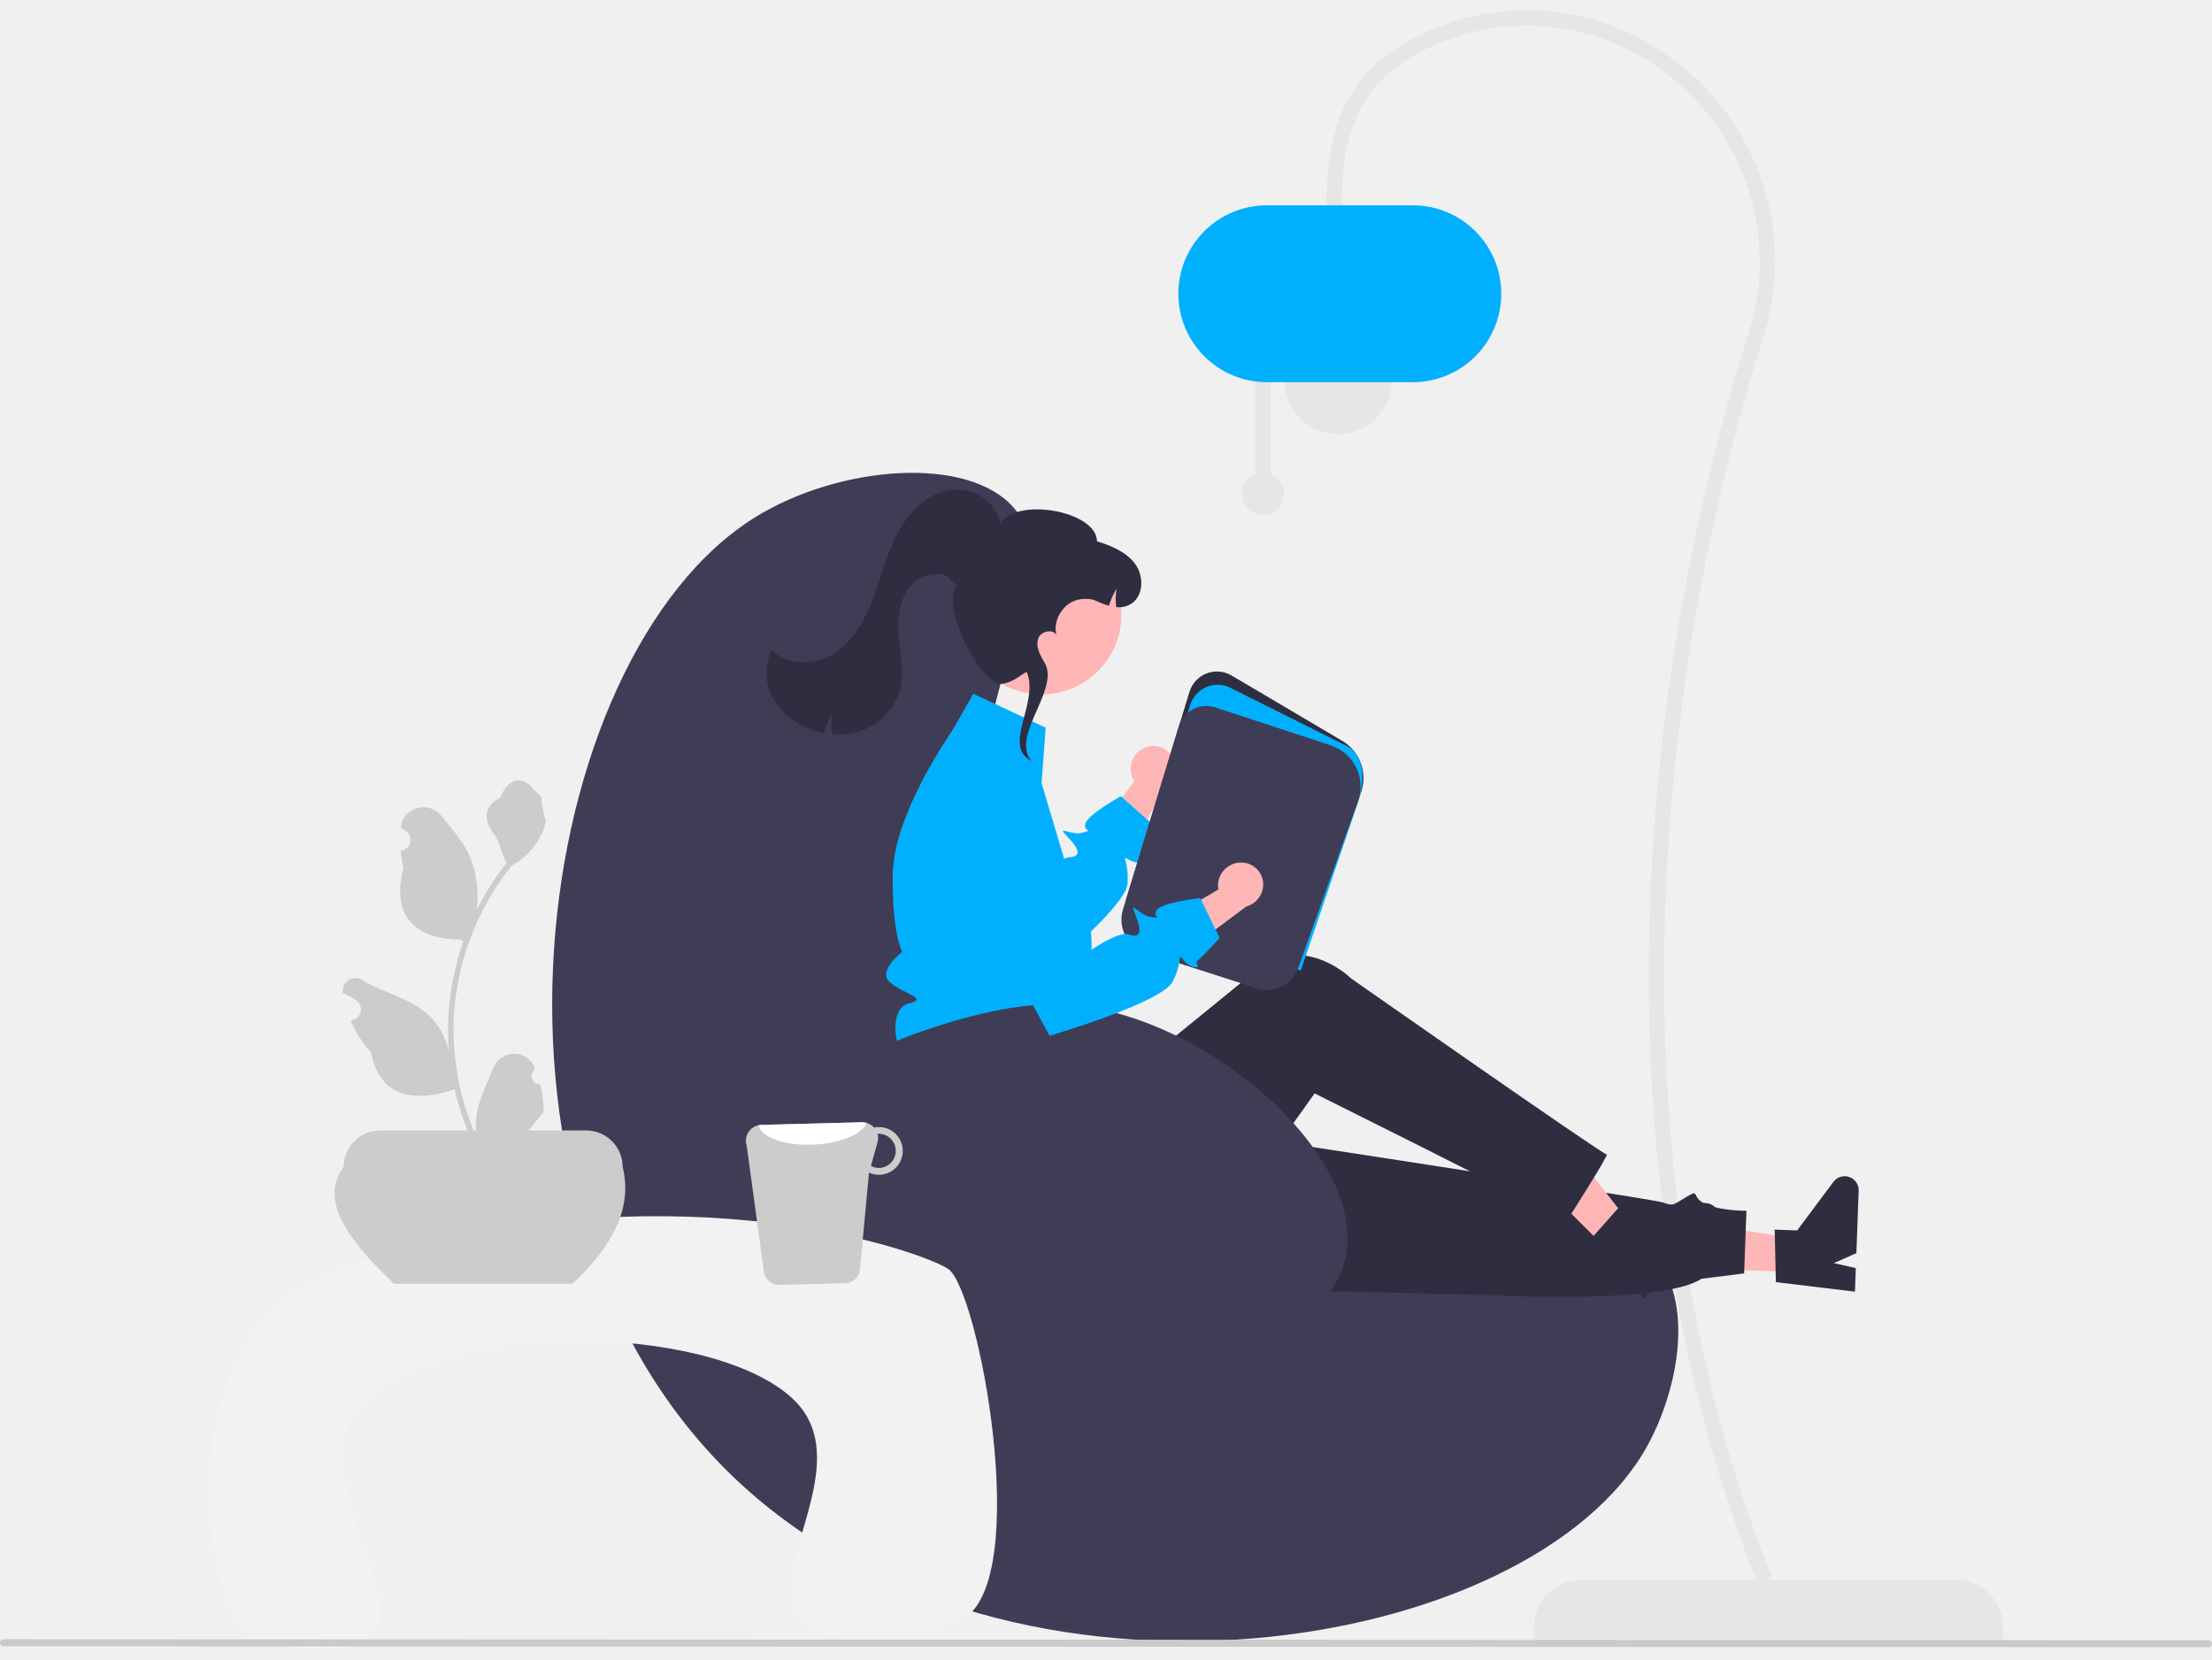
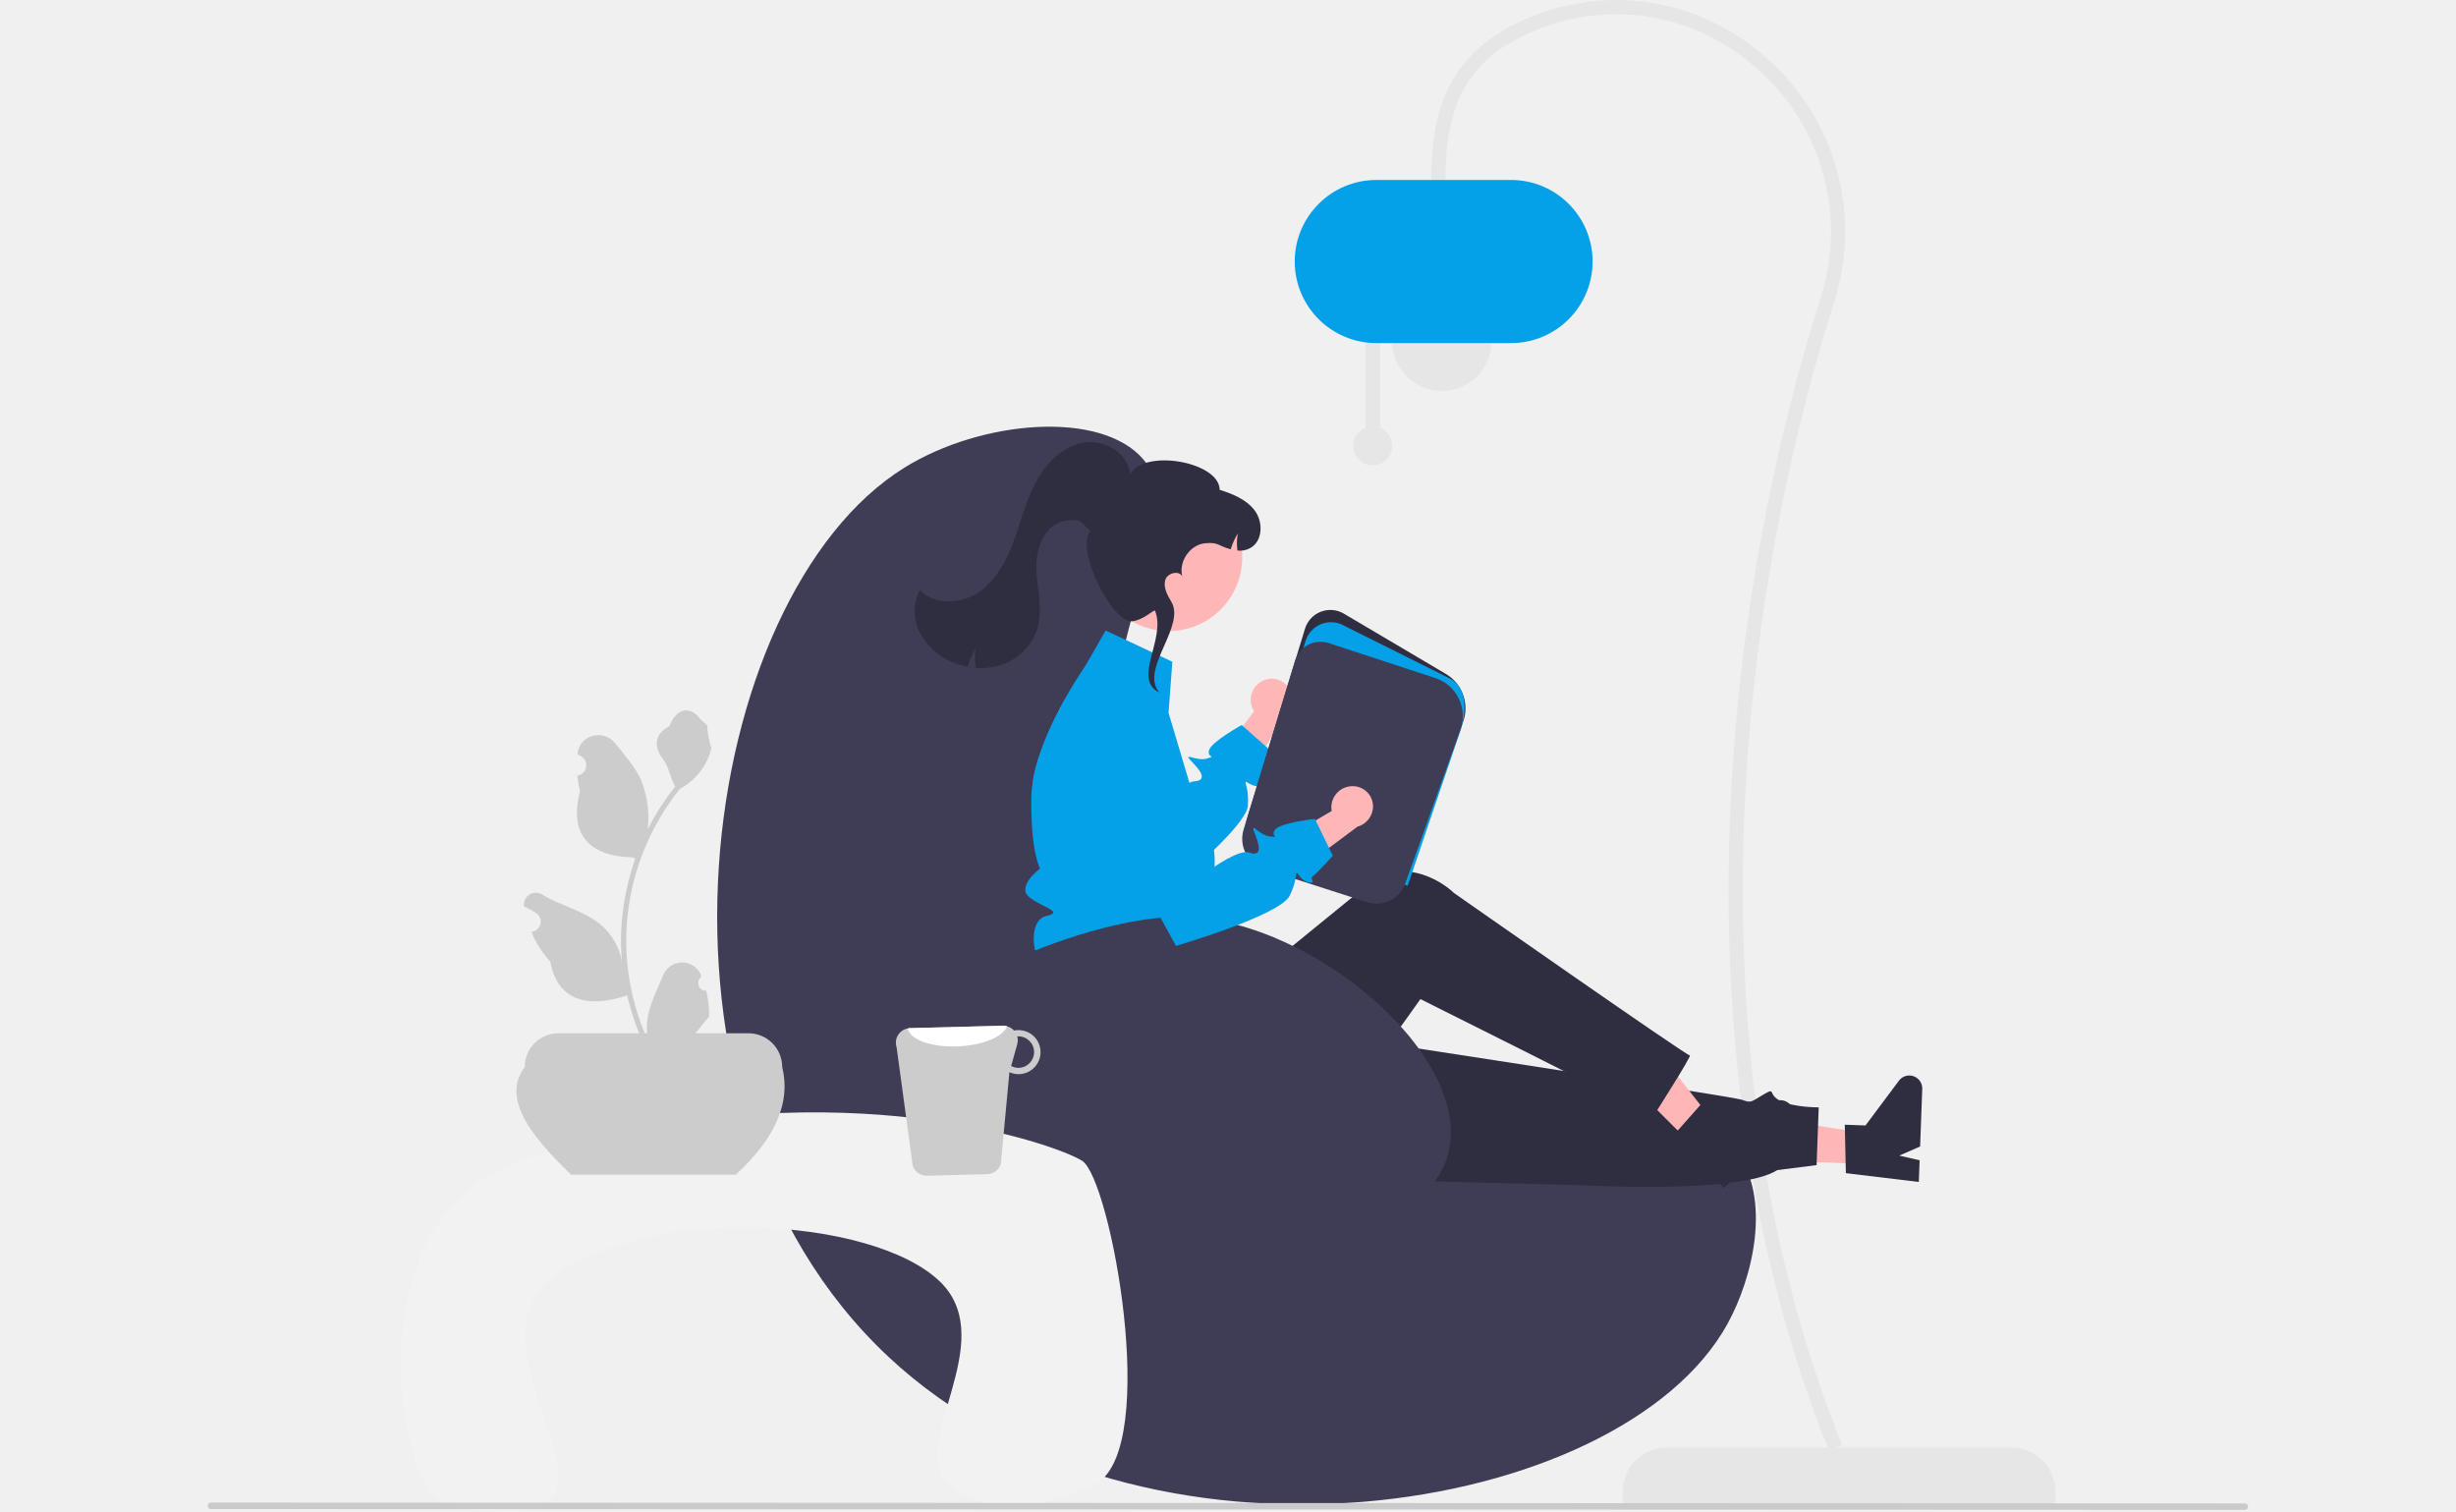
- <svg xmlns="http://www.w3.org/2000/svg" data-name="Layer 1" width="600" height="450" viewBox="0 0 751.131 556.415">
+ <svg xmlns="http://www.w3.org/2000/svg" data-name="Layer 1" width="650" height="400" viewBox="0 0 751.131 556.415">
  <path d="M745.319,704.743H904.585a0,0,0,0,1,0,0v4.887a16,16,0,0,1-16,16H761.319a16,16,0,0,1-16-16V704.743A0,0,0,0,1,745.319,704.743Z" transform="translate(1425.47 1258.58) rotate(-180)" fill="#e6e6e6" />
  <path d="M821.225,705.718l4.843-1.951c-50.677-125.789-45.795-284.482-2.956-420.613a85.005,85.005,0,0,0-24.764-89.934c-24.865-22.189-59.145-27.594-89.467-14.108-29.931,13.314-34.056,36.505-34.056,59.583h5.222c0-24.635,5.265-43.383,30.957-54.812,28.419-12.639,60.555-7.569,83.867,13.234A79.839,79.839,0,0,1,818.131,281.586C774.798,419.289,770.202,579.072,821.225,705.718Z" transform="translate(-224.4343 -171.7927)" fill="#e6e6e6" />
  <circle cx="454.307" cy="125.648" r="18.276" fill="#e6e6e6" />
  <path d="M650.594,329.302V294.672h5.385v34.629a7.179,7.179,0,1,1-5.385,0Z" transform="translate(-224.4343 -171.7927)" fill="#e6e6e6" />
-   <path d="M624.565,268.068a30.06,30.06,0,0,1,30.025-30.025h49.607a30.025,30.025,0,1,1,0,60.051H654.59A30.06,30.06,0,0,1,624.565,268.068Z" transform="translate(-224.4343 -171.7927)" fill="#00b0ff" />
+   <path d="M624.565,268.068a30.06,30.06,0,0,1,30.025-30.025h49.607a30.025,30.025,0,1,1,0,60.051H654.59A30.06,30.06,0,0,1,624.565,268.068Z" transform="translate(-224.4343 -171.7927)" fill="#04a1e8" />
  <path d="M554.67,454.005c4.981-63.723,30.447-94.083,14.14-113.123-15.619-18.238-59.617-14.47-87.872,3.03-76.212,47.202-104.134,235.332-6.06,327.249C568.072,758.504,744.695,730.53,783.946,659.04c9.158-16.681,16.434-45.922,3.03-63.632-33.278-43.967-154.271,35.669-208.066-14.14C547.03,551.749,551.937,488.975,554.67,454.005Z" transform="translate(-224.4343 -171.7927)" fill="#3f3d56" />
  <path d="M612.927,422.347a7.822,7.822,0,0,0-3.924,10.18,7.504,7.504,0,0,0,.597,1.087l-16.358,21.842,8.163,12.2,19.174-32.343a7.8,7.8,0,0,0,2.373-9.222,7.465,7.465,0,0,0-9.838-3.828Q613.02,422.303,612.927,422.347Z" transform="translate(-224.4343 -171.7927)" fill="#ffb6b6" />
-   <path d="M612.914,460.005c1.071.949-1.899,2.121-5.04.273-.899-.535-1.283-.758-1.384-.616-.253.353,1.222,2.959.828,8.747-.242,3.454-5.979,9.949-12.494,16.282-8.807,8.565-19.049,16.827-19.049,16.827l-3.596-2.879-37.704-30.23-6.363-8.807a62.681,62.681,0,0,1,2.616-10.232,111.546,111.546,0,0,1,5.676-13.474c1.172-2.374,2.374-4.636,3.525-6.717l20.201,22.261,16.928,18.645s4.929-7.939,8.747-10.1a3.636,3.636,0,0,1,1.616-.555c3.858-.182,4.091-2.283-.384-6.858-4.474-4.575,1.172-.303,5.151-1.535,3.98-1.232,0,0,.838-3.081.838-3.081,11.999-9.262,11.999-9.262l.465.414,8.434,7.444,2.414,2.131s-2.636,7.232-3.363,8.757C612.248,458.965,611.854,459.046,612.914,460.005Z" transform="translate(-224.4343 -171.7927)" fill="#00b0ff" />
+   <path d="M612.914,460.005c1.071.949-1.899,2.121-5.04.273-.899-.535-1.283-.758-1.384-.616-.253.353,1.222,2.959.828,8.747-.242,3.454-5.979,9.949-12.494,16.282-8.807,8.565-19.049,16.827-19.049,16.827l-3.596-2.879-37.704-30.23-6.363-8.807a62.681,62.681,0,0,1,2.616-10.232,111.546,111.546,0,0,1,5.676-13.474c1.172-2.374,2.374-4.636,3.525-6.717l20.201,22.261,16.928,18.645s4.929-7.939,8.747-10.1a3.636,3.636,0,0,1,1.616-.555c3.858-.182,4.091-2.283-.384-6.858-4.474-4.575,1.172-.303,5.151-1.535,3.98-1.232,0,0,.838-3.081.838-3.081,11.999-9.262,11.999-9.262l.465.414,8.434,7.444,2.414,2.131s-2.636,7.232-3.363,8.757C612.248,458.965,611.854,459.046,612.914,460.005Z" transform="translate(-224.4343 -171.7927)" fill="#04a1e8" />
  <polygon points="610.804 428.521 611.215 417.38 568.439 410.493 567.832 426.935 610.804 428.521" fill="#ffb6b6" />
  <path d="M827.473,603.668l-.406-17.838,7.626.281,12.311-16.49a4.767,4.767,0,0,1,8.583,3.027l-.782,21.19-7.678,3.374,7.49,1.704-.295,7.989Z" transform="translate(-224.4343 -171.7927)" fill="#2f2e41" />
  <path d="M594.489,604.651l135.488,3.435s58.508,3.379,72.236-5.551l14.476-1.828.785-21.264s-8.852.065-13.942-2.306-1.552-5.273-6.405-2.42-4.34,3.196-8.092,1.885S613.241,549.069,613.241,549.069Z" transform="translate(-224.4343 -171.7927)" fill="#2f2e41" />
  <polygon points="548.592 423.631 556.471 415.744 529.796 381.601 518.168 393.243 548.592 423.631" fill="#ffb6b6" />
  <path d="M765.053,588.562l11.835-13.353,5.399,5.393,20.241-3.716a4.767,4.767,0,0,1,4.234,8.057l-14.985,15.003-7.923-2.748,4.332,6.344-5.65,5.657Z" transform="translate(-224.4343 -171.7927)" fill="#2f2e41" />
  <path d="M541.035,530.449l1.347,31.31c1.586,36.859,42.178,59.168,73.654,39.923q.87-.532,1.746-1.102s11.933-3.205,11.571-8.279,2.553-7.545,5.133-6.161,36.357-46.553,36.357-46.553,70.178,35.006,85.66,43.247c0,0,14.556-22.759,13.501-22.52s-86.819-59.788-86.819-59.788-13.972-14.14-31.304-4.804c-.361,1.371-.052,1.419-.052,1.419l-57.253,46.652-8.09-15.363Z" transform="translate(-224.4343 -171.7927)" fill="#2f2e41" />
-   <path d="M595.017,491.306a32.354,32.354,0,0,1-.616,4.303,25.39,25.39,0,0,1-1.98,5.939s0,2.111-4.04,9.181,1.01,4.04,4.04,9.292c3.03,5.242,0,2.828-3.363,6.202a7.722,7.722,0,0,0-1.909,7.606s-43.391.03-51.471-3-9.918-20.1-2.677-21.786c7.232-1.687-2.192-3.363-6.444-7.252-4.252-3.889,4.252-10.252,4.252-10.252s-3.505-6.05-3.212-26.362a40.029,40.029,0,0,1,.515-5.575,62.681,62.681,0,0,1,2.616-10.232,111.546,111.546,0,0,1,5.676-13.474c1.172-2.374,2.374-4.636,3.525-6.717.182-.323.353-.636.535-.949,2.192-3.879,4.192-7.05,5.515-9.08,1.02-1.576,1.636-2.464,1.636-2.464l7.353-12.787,24.544,11.504-1.394,18.817,4.232,14.191,1.949,6.535,1.505,5.04,2.323,7.807s-.636.03.121,1.071a34.484,34.484,0,0,1,6.575,15.827A32.227,32.227,0,0,1,595.017,491.306Z" transform="translate(-224.4343 -171.7927)" fill="#00b0ff" />
+   <path d="M595.017,491.306a32.354,32.354,0,0,1-.616,4.303,25.39,25.39,0,0,1-1.98,5.939s0,2.111-4.04,9.181,1.01,4.04,4.04,9.292c3.03,5.242,0,2.828-3.363,6.202a7.722,7.722,0,0,0-1.909,7.606s-43.391.03-51.471-3-9.918-20.1-2.677-21.786c7.232-1.687-2.192-3.363-6.444-7.252-4.252-3.889,4.252-10.252,4.252-10.252s-3.505-6.05-3.212-26.362a40.029,40.029,0,0,1,.515-5.575,62.681,62.681,0,0,1,2.616-10.232,111.546,111.546,0,0,1,5.676-13.474c1.172-2.374,2.374-4.636,3.525-6.717.182-.323.353-.636.535-.949,2.192-3.879,4.192-7.05,5.515-9.08,1.02-1.576,1.636-2.464,1.636-2.464l7.353-12.787,24.544,11.504-1.394,18.817,4.232,14.191,1.949,6.535,1.505,5.04,2.323,7.807s-.636.03.121,1.071a34.484,34.484,0,0,1,6.575,15.827A32.227,32.227,0,0,1,595.017,491.306Z" transform="translate(-224.4343 -171.7927)" fill="#04a1e8" />
  <path d="M665.896,493.334l-.461-.149-58.744-18.917,21.647-71.017a9.768,9.768,0,0,1,14.312-5.562l37.54,22.179a14.715,14.715,0,0,1,6.319,17.788Z" transform="translate(-224.4343 -171.7927)" fill="#2f2e41" />
-   <path d="M666.134,497.849l-59.217-19.069,21.647-71.017A9.768,9.768,0,0,1,642.876,402.201l39.332,19.637c5.909,3.49,5.771,12.524,3.027,19.936Z" transform="translate(-224.4343 -171.7927)" fill="#00b0ff" />
+   <path d="M666.134,497.849l-59.217-19.069,21.647-71.017A9.768,9.768,0,0,1,642.876,402.201l39.332,19.637c5.909,3.49,5.771,12.524,3.027,19.936Z" transform="translate(-224.4343 -171.7927)" fill="#04a1e8" />
  <path d="M660.206,502.989a11.291,11.291,0,0,1-9.05.9l-37.85-12.189A11.704,11.704,0,0,1,605.731,477.21l18.976-62.255a9.767,9.767,0,0,1,12.39-6.431l39.224,12.879a14.722,14.722,0,0,1,9.265,18.959l-20.289,56.565A11.304,11.304,0,0,1,660.206,502.989Z" transform="translate(-224.4343 -171.7927)" fill="#3f3d56" />
  <circle cx="353.691" cy="205.214" r="27.11" fill="#ffb6b6" />
  <path d="M486.452,404.525a23.511,23.511,0,0,0,11.546,10.793,27.033,27.033,0,0,0,6.222,1.969,24.326,24.326,0,0,1,2.879-6.816,20.083,20.083,0,0,0,0,7.199,23.9,23.9,0,0,0,9.663-1.199,20.726,20.726,0,0,0,13.034-13.204c2.16-7.186-.167-14.861-.35-22.362-.189-7.502,3.373-16.474,10.82-17.402,5.671-.708,4.97-.158,9.045,3.848-5.7,6.332,8.196,34.377,15.653,33.138,4.216-.701,7.318-4.048,8.152-3.932,4.27,10.456-8.574,25.286,1.613,30.154l-.756-1c-5.332-8.808,10.445-23.685,5.113-32.494-1.486-2.464-3.032-5.353-2.112-8.079.873-2.592,5.293-3.412,6.226-1.053-1.516-5.407,2.716-11.752,8.338-12.304,4.994-.493,4.706.931,9.467,2.229a24.293,24.293,0,0,1,2.608-5.835,19.918,19.918,0,0,0-.139,6.296,7.855,7.855,0,0,0,4.941-1.046c4.397-2.636,4.528-9.44,1.507-13.581-3.026-4.142-8.095-6.187-12.985-7.734-.045-10.342-27.872-15.292-32.99-5.678-.526-7.785-9.45-13.029-17.138-11.707s-13.752,7.487-17.45,14.357c-3.697,6.865-5.532,14.552-8.238,21.865s-6.575,14.604-13.056,18.943c-6.48,4.333-16.109,4.727-21.52-.89A17.168,17.168,0,0,0,486.452,404.525Z" transform="translate(-224.4343 -171.7927)" fill="#2f2e41" />
  <path d="M514.269,528.498a9.788,9.788,0,0,1,1.815-1.149c10.377-5.164,42.645-18.57,67.877-18.02,48.548,1.058,110.332,54.637,95.953,90.617-10.941,27.378-65.336,42.954-105.043,30.496C519.245,612.989,497.288,542.036,514.269,528.498Z" transform="translate(-224.4343 -171.7927)" fill="#3f3d56" />
  <path d="M312.726,725.733c-15.864-2.993-29.906-74.46,1.305-109.658,10.693-12.059,24.032-17.308,41.775-22.193,102.121-28.115,180.011-1.32,190.478,5.222,10.444,6.527,28.752,104.875,5.34,118.796-13.173,7.833-39.282,11.749-52.218,2.611-19.035-13.446,12.915-48.324-1.305-71.8C481.963,622.071,396.986,613.097,354.382,639.573,308.929,667.82,402.684,742.704,312.726,725.733Z" transform="translate(-224.4343 -171.7927)" fill="#f2f2f2" />
  <path d="M418.787,604.223H358.183c-14.961-14.338-25.658-28.156-17.094-39.626a12.432,12.432,0,0,1,12.432-12.432h69.928a12.432,12.432,0,0,1,12.432,12.432C439.141,577.666,433.316,590.877,418.787,604.223Z" transform="translate(-224.4343 -171.7927)" fill="#ccc" />
  <path d="M407.903,536.515a2.807,2.807,0,0,1-2.035-4.866l.192-.765q-.038-.092-.076-.184a7.539,7.539,0,0,0-13.907.052c-2.275,5.478-5.17,10.966-5.883,16.758a22.304,22.304,0,0,0,.392,7.671A89.42,89.42,0,0,1,378.452,518.042a86.307,86.307,0,0,1,.535-9.628q.444-3.931,1.231-7.807a90.456,90.456,0,0,1,17.938-38.337,24.073,24.073,0,0,0,10.012-10.387,18.363,18.363,0,0,0,1.67-5.018c-.487.064-1.838-7.359-1.47-7.815-.679-1.031-1.895-1.543-2.637-2.549-3.689-5.002-8.773-4.129-11.426,2.669-5.669,2.861-5.724,7.606-2.245,12.169,2.213,2.903,2.517,6.832,4.459,9.94-.2.256-.408.503-.607.759a91.039,91.039,0,0,0-9.502,15.054,37.846,37.846,0,0,0-2.259-17.579c-2.163-5.217-6.216-9.611-9.786-14.122-4.288-5.418-13.08-3.053-13.836,3.814q-.011.1-.021.199.795.449,1.557.952a3.808,3.808,0,0,1-1.535,6.93l-.078.012a37.89,37.89,0,0,0,.999,5.665c-4.58,17.71,5.307,24.16,19.424,24.45.312.16.615.32.927.471a92.924,92.924,0,0,0-5.002,23.539,88.135,88.135,0,0,0,.064,14.231l-.024-.168a23.289,23.289,0,0,0-7.95-13.448c-6.118-5.026-14.762-6.877-21.363-10.916a4.371,4.371,0,0,0-6.694,4.252q.013.088.027.176a25.578,25.578,0,0,1,2.868,1.382q.795.449,1.557.952a3.808,3.808,0,0,1-1.535,6.93l-.078.012c-.056.008-.104.016-.16.024a37.923,37.923,0,0,0,6.975,10.923c2.863,15.46,15.162,16.927,28.318,12.425h.008a92.897,92.897,0,0,0,6.24,18.218h22.293c.08-.248.152-.503.224-.751a25.329,25.329,0,0,1-6.169-.367c1.654-2.03,3.308-4.075,4.962-6.105a1.384,1.384,0,0,0,.104-.12c.839-1.039,1.686-2.069,2.525-3.108l0-.001a37.101,37.101,0,0,0-1.087-9.451Z" transform="translate(-224.4343 -171.7927)" fill="#ccc" />
  <path d="M483.94,600.976a5.385,5.385,0,0,0,5.189,3.635l22.233-.572a5.311,5.311,0,0,0,5.019-3.908l3.146-33.642a8.22,8.22,0,0,0,3.557.731,8.108,8.108,0,0,0-.407-16.211,6.869,6.869,0,0,0-1.457.152,5.495,5.495,0,0,0-4.09-1.765l-34.199.883a4.912,4.912,0,0,0-.844.105,5.341,5.341,0,0,0-4.09,6.936Zm36.233-36.773,2.239-8.017a5.46,5.46,0,0,0,.017-2.832c.109-0.0.204-.052.313-.052a5.8,5.8,0,0,1,.272,11.596A5.459,5.459,0,0,1,520.172,564.203Z" transform="translate(-224.4343 -171.7927)" fill="#ccc" />
  <path d="M482.087,550.382c.729,4.166,8.92,7.095,18.77,6.586,9.058-.417,16.464-3.598,17.82-7.367a5.057,5.057,0,0,0-1.548-.206l-34.199.883A4.912,4.912,0,0,0,482.087,550.382Z" transform="translate(-224.4343 -171.7927)" fill="#fff" />
  <path d="M225.625,727.311l748.75.307a1.191,1.191,0,0,0,0-2.381l-748.75-.307a1.191,1.191,0,1,0,0,2.381Z" transform="translate(-224.4343 -171.7927)" fill="#cacaca" />
  <path d="M645.576,461.206a7.822,7.822,0,0,0-7.536,7.889,7.505,7.505,0,0,0,.133,1.233l-23.499,13.873,2.844,14.4,30.135-22.485a7.8,7.8,0,0,0,5.737-7.601,7.465,7.465,0,0,0-7.61-7.317Q645.678,461.201,645.576,461.206Z" transform="translate(-224.4343 -171.7927)" fill="#ffb6b6" />
-   <path d="M626.326,494.279c-.629-.842-.899-1.195-1.042-1.098-.368.222-.014,3.197-2.602,8.383-3.643,7.285-41.844,18.442-41.844,18.442l-4.703-8.611-20.688-37.84-7.131-30.33a13.531,13.531,0,0,1-.361-3.228,128.177,128.177,0,0,1,20.171-11.611,13.504,13.504,0,0,1,6.061,7.22l14.241,39.929,5.683,15.942s10.024-7.168,13.66-5.852c3.63,1.324,4.662-.532,2.289-6.475-2.373-5.943,1.189.174,5.334.563,4.153.395,0,0,1.962-2.522s14.645-3.94,14.645-3.94l.27.563,4.915,10.11,1.407,2.905s-5.211,5.653-6.468,6.78c-1.263,1.135-1.653,1.056-1.035,2.349C631.699,497.248,628.509,497.19,626.326,494.279Z" transform="translate(-224.4343 -171.7927)" fill="#00b0ff" />
+   <path d="M626.326,494.279c-.629-.842-.899-1.195-1.042-1.098-.368.222-.014,3.197-2.602,8.383-3.643,7.285-41.844,18.442-41.844,18.442l-4.703-8.611-20.688-37.84-7.131-30.33a13.531,13.531,0,0,1-.361-3.228,128.177,128.177,0,0,1,20.171-11.611,13.504,13.504,0,0,1,6.061,7.22l14.241,39.929,5.683,15.942s10.024-7.168,13.66-5.852c3.63,1.324,4.662-.532,2.289-6.475-2.373-5.943,1.189.174,5.334.563,4.153.395,0,0,1.962-2.522s14.645-3.94,14.645-3.94l.27.563,4.915,10.11,1.407,2.905s-5.211,5.653-6.468,6.78c-1.263,1.135-1.653,1.056-1.035,2.349C631.699,497.248,628.509,497.19,626.326,494.279Z" transform="translate(-224.4343 -171.7927)" fill="#04a1e8" />
</svg>
